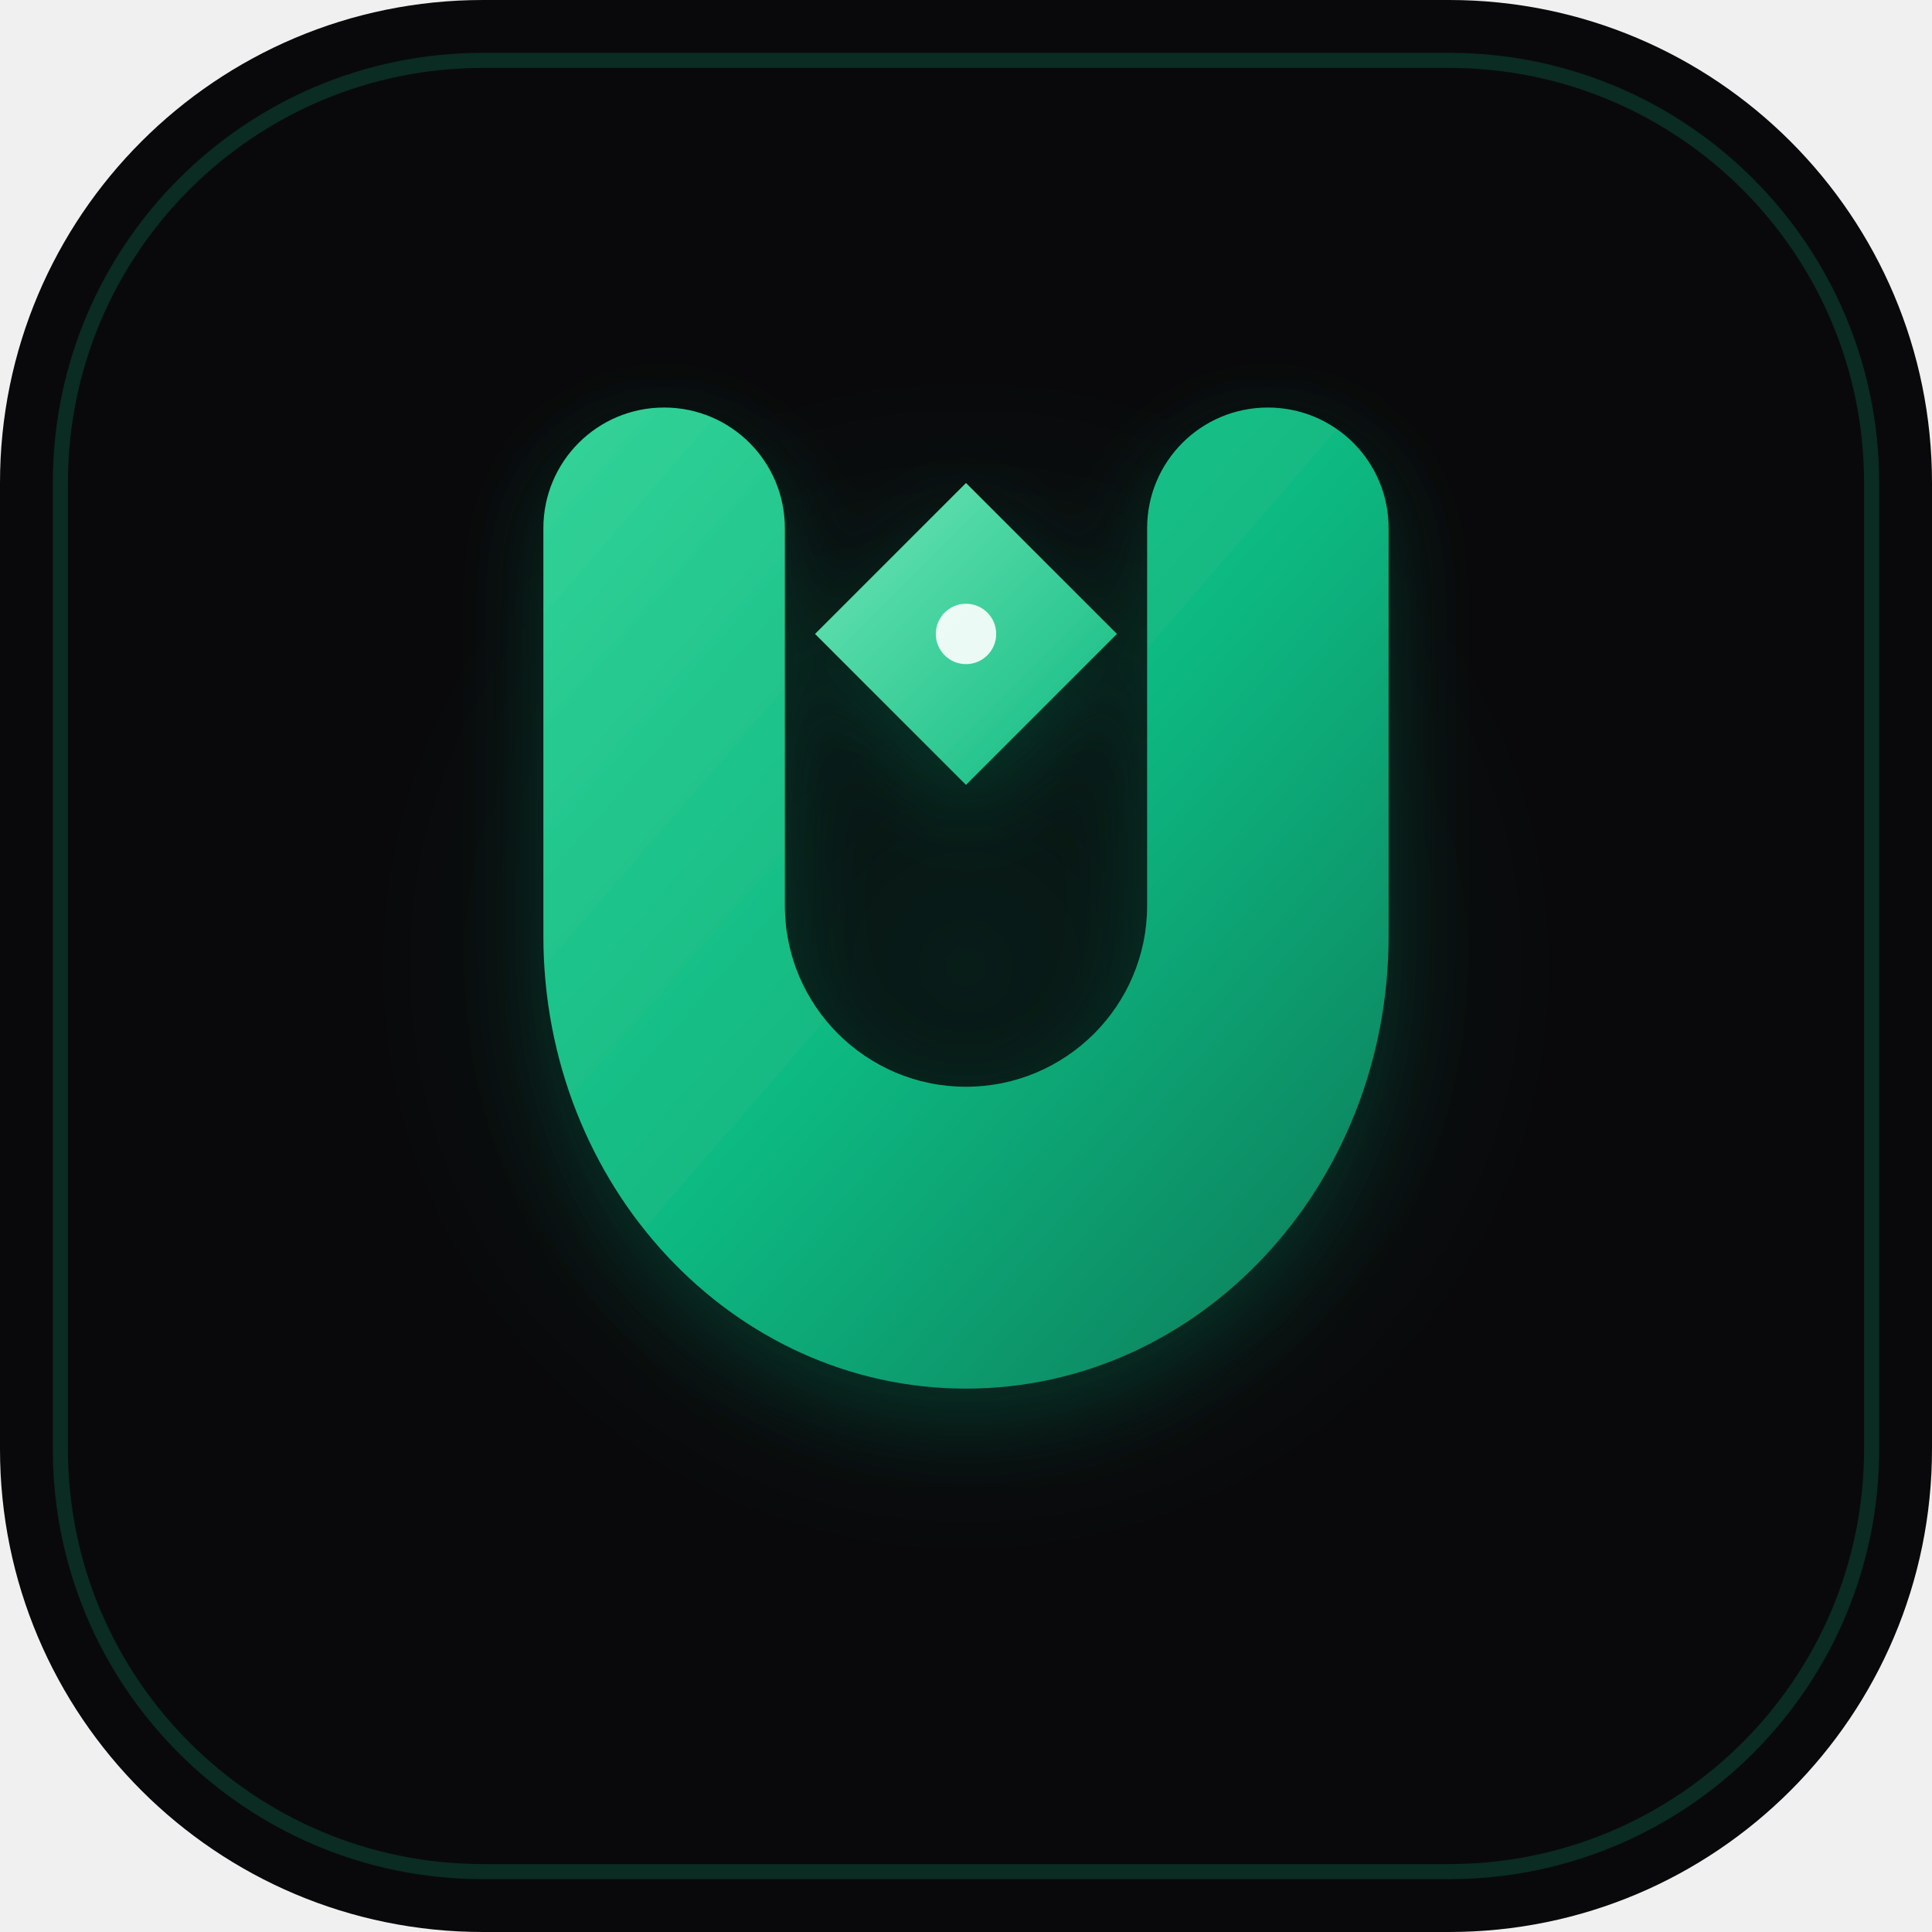
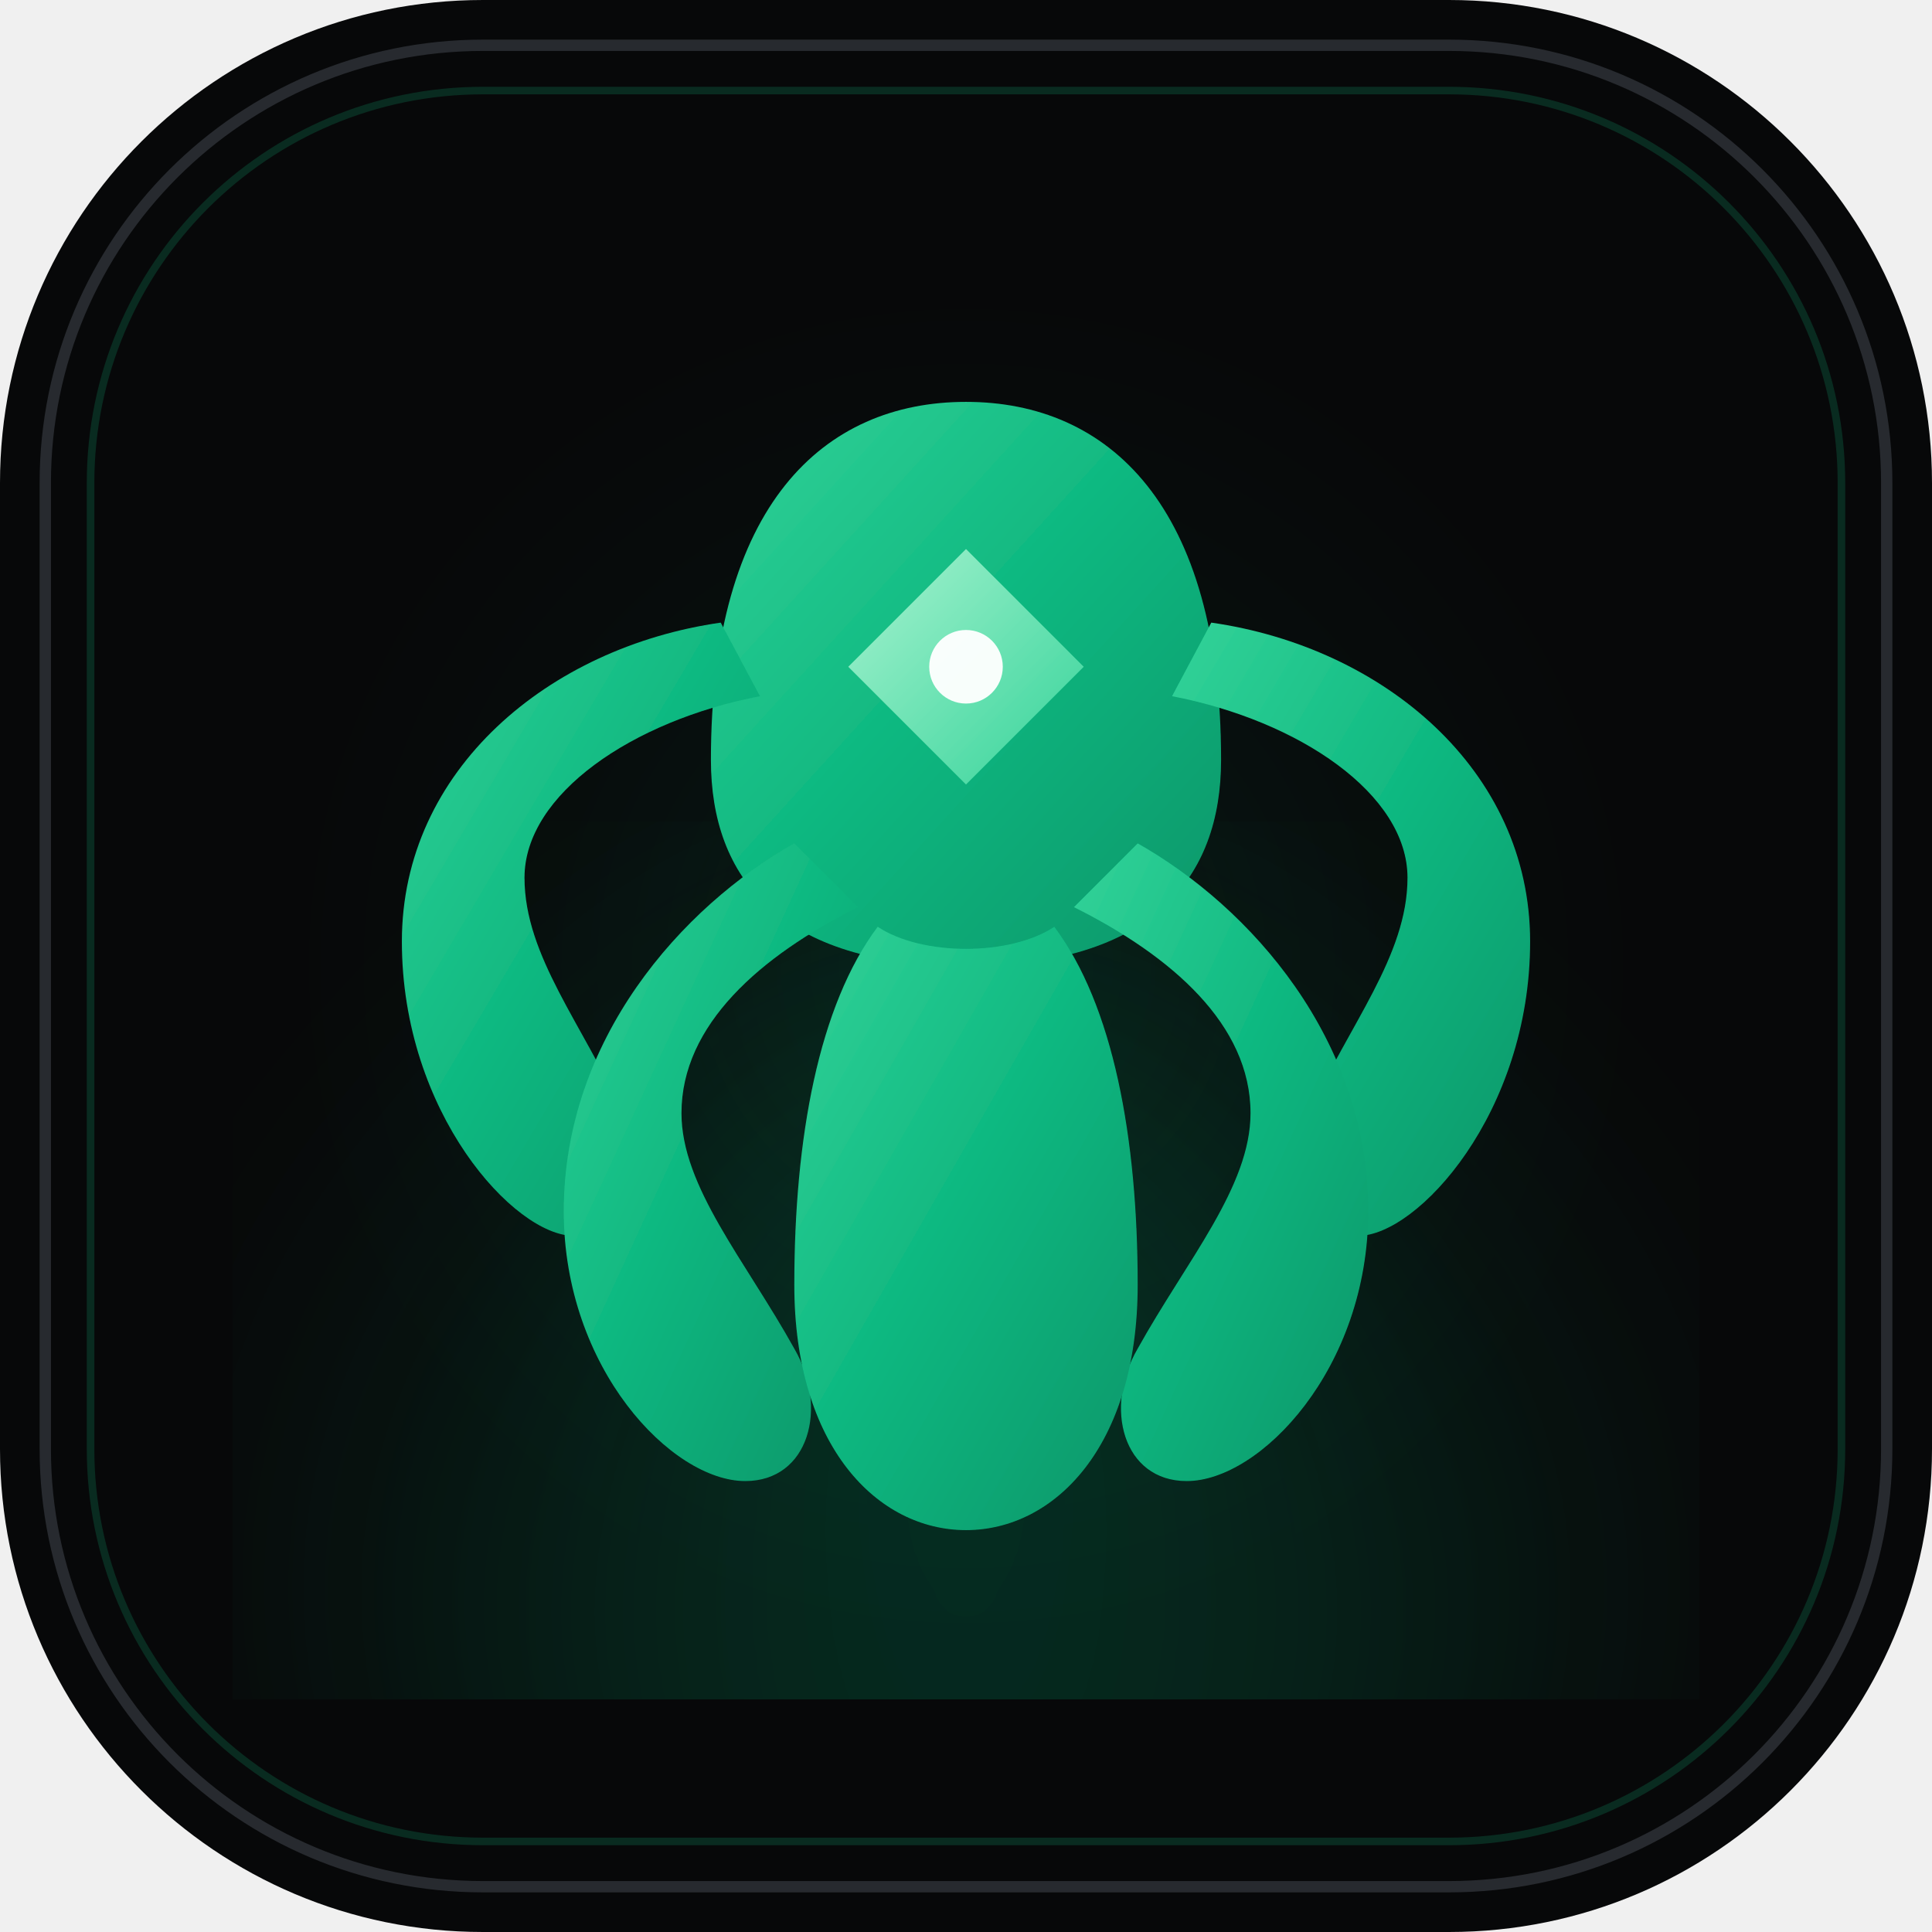
<svg xmlns="http://www.w3.org/2000/svg" viewBox="0 0 512 512" fill="none">
-   <rect width="512" height="512" rx="128" fill="#09090B" />
-   <rect x="16" y="16" width="480" height="480" rx="112" stroke="#10B981" stroke-width="4" stroke-opacity="0.2" />
-   <circle cx="256" cy="256" r="160" fill="url(#ambient_glow)" opacity="0.45" />
+   <rect width="512" height="512" rx="128" fill="#070809" />
+   <rect x="12" y="12" width="488" height="488" rx="116" stroke="#272A2F" stroke-width="3" />
+   <rect x="24" y="24" width="464" height="464" rx="104" stroke="#10B981" stroke-width="2" stroke-opacity="0.2" />
+   <circle cx="256" cy="256" r="180" fill="url(#ambient_glow)" opacity="0.35" />
  <defs>
    <radialGradient id="ambient_glow" cx="50%" cy="50%" r="50%">
-       <stop offset="0%" stop-color="#059669" stop-opacity="0.3" />
+       <stop offset="0%" stop-color="#10B981" stop-opacity="0.3" />
+       <stop offset="60%" stop-color="#059669" stop-opacity="0.1" />
      <stop offset="100%" stop-color="#059669" stop-opacity="0" />
    </radialGradient>
    <linearGradient id="ursella_emerald_primary" x1="0%" y1="0%" x2="100%" y2="100%">
      <stop offset="0%" stop-color="#34D399" />
-       <stop offset="50%" stop-color="#10B981" />
-       <stop offset="100%" stop-color="#047857" />
+       <stop offset="45%" stop-color="#10B981" />
+       <stop offset="100%" stop-color="#059669" />
    </linearGradient>
    <linearGradient id="ursella_core_diamond" x1="0%" y1="0%" x2="100%" y2="100%">
-       <stop offset="0%" stop-color="#6EE7B7" />
-       <stop offset="100%" stop-color="#10B981" />
+       <stop offset="0%" stop-color="#A7F3D0" />
+       <stop offset="100%" stop-color="#34D399" />
    </linearGradient>
-     <filter id="subtle_drop" x="-10%" y="-10%" width="120%" height="120%">
-       <feDropShadow dx="0" dy="8" stdDeviation="12" flood-color="#047857" flood-opacity="0.35" />
+     <filter id="subtle_drop" x="-15%" y="-15%" width="130%" height="130%">
+       <feDropShadow dx="0" dy="12" stdDeviation="16" flood-color="#059669" flood-opacity="0.3" />
    </filter>
  </defs>
-   <g filter="url(#subtle_drop)">
-     <path d="M144 140 C144 122.3 158.3 108 176 108 C193.7 108 208 122.3 208 140 L208 240 C208 266.5 229.5 288 256 288 C282.5 288 304 266.5 304 240 L304 140 C304 122.3 318.3 108 336 108 C353.7 108 368 122.3 368 140 L368 248 C368 314.3 317.9 368 256 368 C194.1 368 144 314.3 144 248 Z" fill="url(#ursella_emerald_primary)" />
-     <path d="M256 128 L296 168 L256 208 L216 168 Z" fill="url(#ursella_core_diamond)" />
-     <circle cx="256" cy="168" r="8" fill="#FFFFFF" opacity="0.9" />
+   <g filter="url(#subtle_drop)" transform="translate(48, 48) scale(13)">
+     {/* 1. Central Mantle Dome */}
+     <path d="M10.8 11.8 C10.8 6.6 13.1 4.5 16 4.5 C18.9 4.5 21.2 6.6 21.2 11.8 C21.2 14.2 19.8 16 16 16 C12.2 16 10.8 14.2 10.8 11.8 Z" fill="url(#ursella_emerald_primary)" />
+ 
+     {/* 2. Outer Tentacles */}
+     <path d="M11 9 C7.5 9.5 4.5 12 4.5 15.5 C4.5 19 6.8 21.5 8 21.5 C9.2 21.5 9.5 20.2 9 19 C8.2 17.2 7 15.8 7 14.2 C7 12.5 9.2 11 11.8 10.5 Z" fill="url(#ursella_emerald_primary)" />
+     <path d="M21 9 C24.5 9.5 27.5 12 27.5 15.5 C27.5 19 25.2 21.5 24 21.5 C22.8 21.5 22.5 20.2 23 19 C23.8 17.2 25 15.8 25 14.2 C25 12.5 22.8 11 20.2 10.5 Z" fill="url(#ursella_emerald_primary)" />
+ 
+     {/* 3. Mid Tentacles */}
+     <path d="M12.5 13.5 C10.2 14.8 7.8 17.5 7.8 21 C7.8 24.2 10 26.5 11.5 26.5 C12.8 26.5 13.2 25 12.5 23.8 C11.5 22 10.2 20.5 10.2 19 C10.2 17.2 11.8 15.8 13.8 14.8 Z" fill="url(#ursella_emerald_primary)" />
+     <path d="M19.5 13.5 C21.8 14.8 24.2 17.5 24.2 21 C24.2 24.2 22 26.5 20.5 26.5 C19.2 26.5 18.8 25 19.5 23.8 C20.5 22 21.8 20.5 21.8 19 C21.8 17.2 20.2 15.8 18.2 14.8 Z" fill="url(#ursella_emerald_primary)" />
+ 
+     {/* 4. Inner Tentacles (Subtle U Geometry) */}
+     <path d="M14.2 15.2 C13 16.8 12.5 19.5 12.5 22.5 C12.5 25.8 14.2 27.5 16 27.5 C17.8 27.5 19.5 25.8 19.5 22.5 C19.5 19.5 19 16.8 17.8 15.2 C16.9 15.8 15.1 15.8 14.2 15.2 Z" fill="url(#ursella_emerald_primary)" />
+ 
+     {/* 5. Center Apex AI Nexus Diamond */}
+     <path d="M16 7.5 L18.4 9.9 L16 12.3 L13.6 9.9 Z" fill="url(#ursella_core_diamond)" />
+ 
+     {/* Precision Micro Focus Anchor */}
+     <circle cx="16" cy="9.9" r="0.75" fill="#FFFFFF" opacity="0.95" />
  </g>
</svg>
